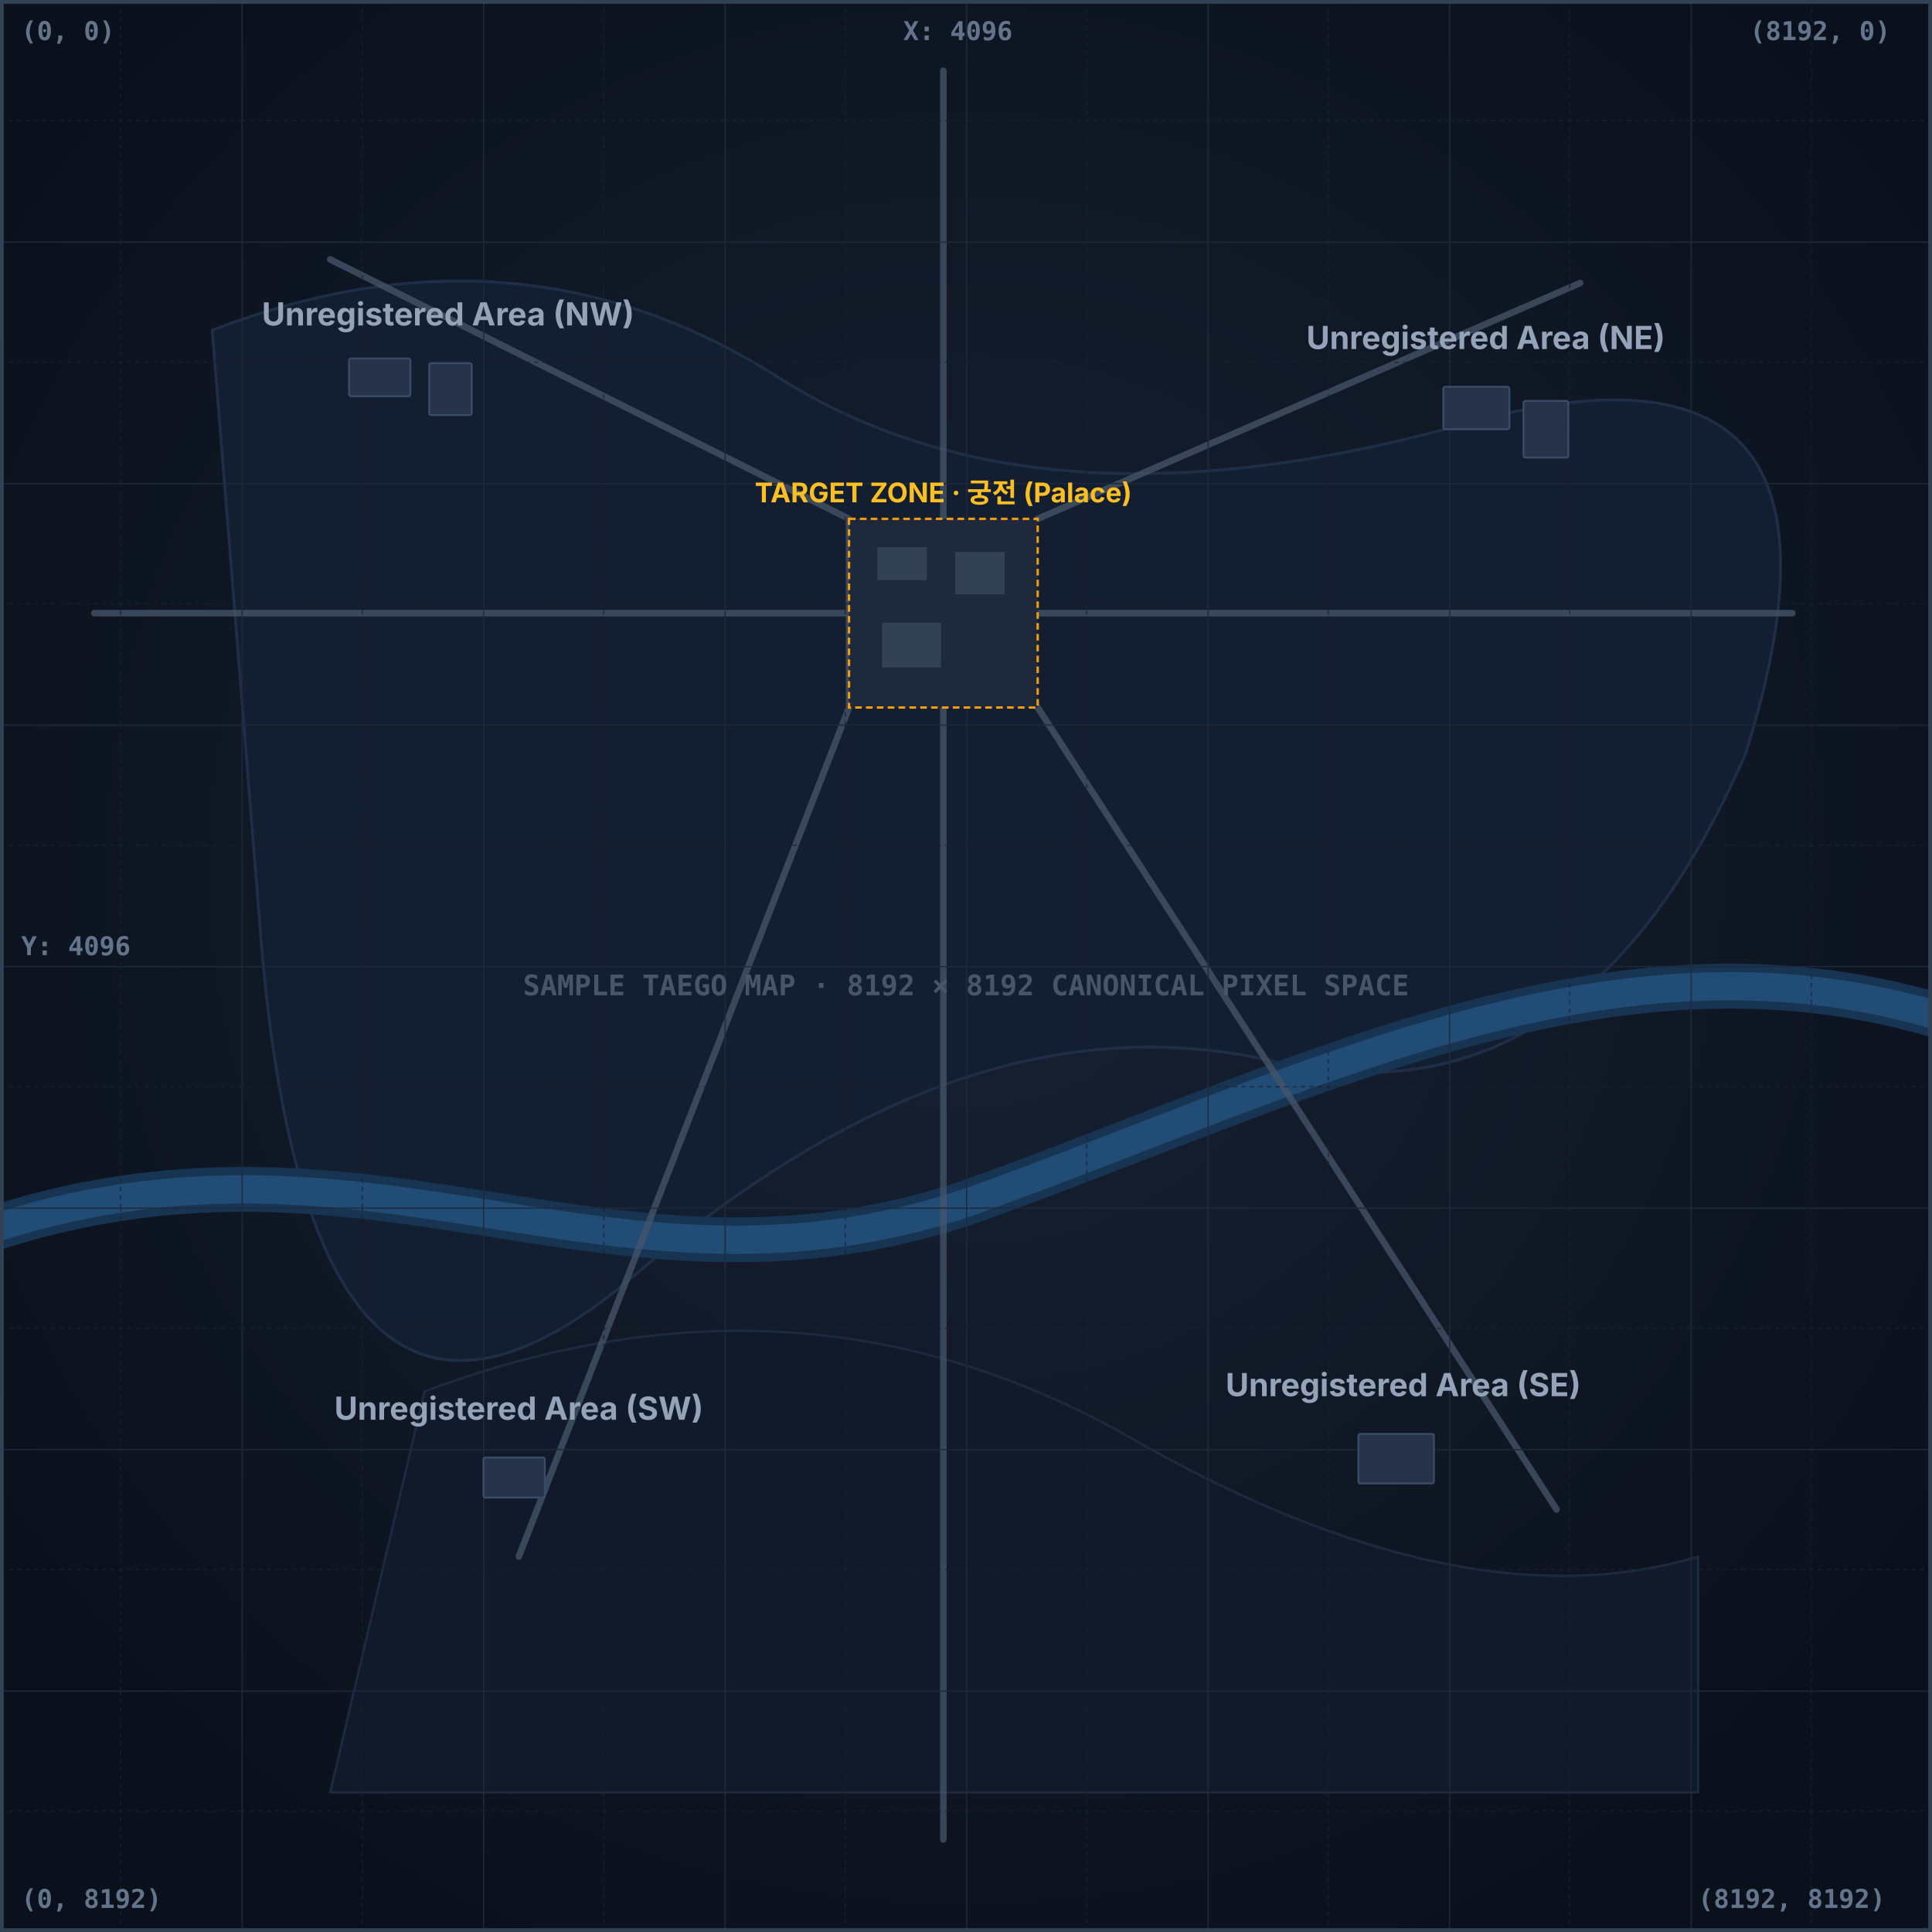
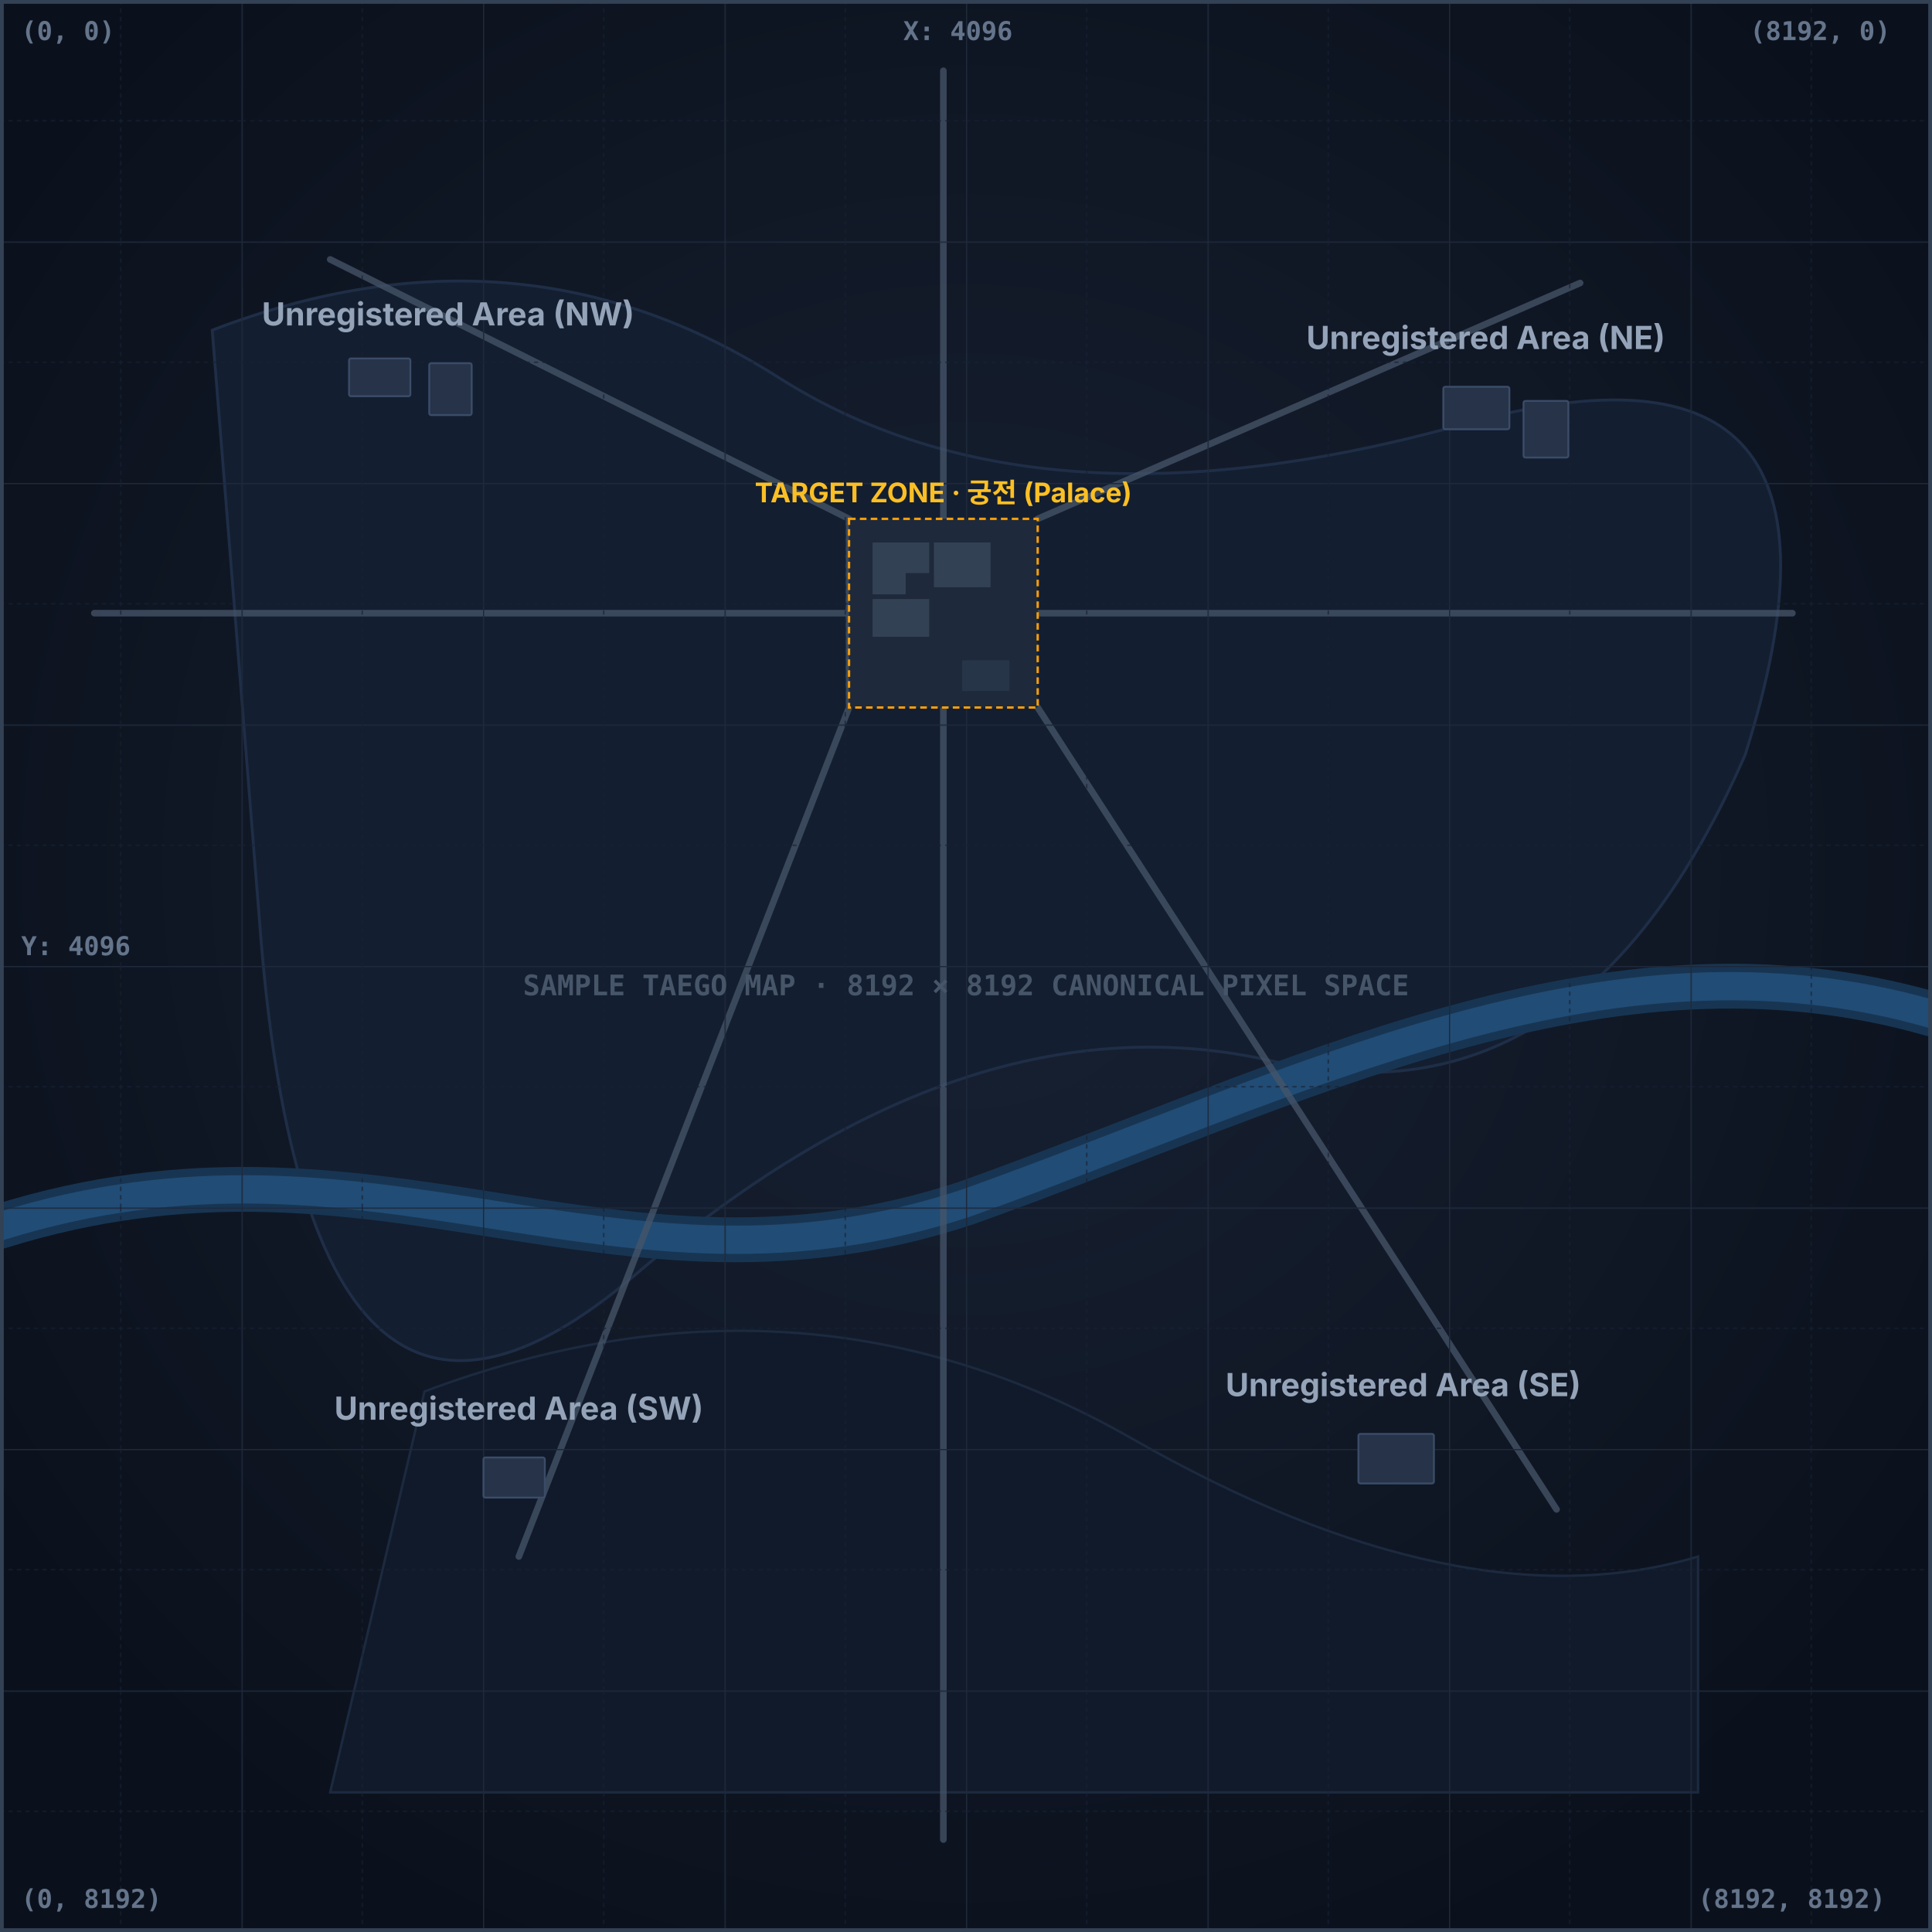
<svg xmlns="http://www.w3.org/2000/svg" width="2048" height="2048" viewBox="0 0 8192 8192">
  <defs>
    <pattern id="grid-1024" width="1024" height="1024" patternUnits="userSpaceOnUse">
      <path d="M 1024 0 L 0 0 0 1024" fill="none" stroke="#1e293b" stroke-width="10" />
      <path d="M 512 0 L 512 1024 M 0 512 L 1024 512" fill="none" stroke="#172033" stroke-width="4" stroke-dasharray="18 18" />
    </pattern>
    <radialGradient id="terrain-glow" cx="50%" cy="45%" r="60%">
      <stop offset="0%" stop-color="#182234" />
      <stop offset="100%" stop-color="#0b111c" />
    </radialGradient>
  </defs>
  <rect width="8192" height="8192" fill="url(#terrain-glow)" />
  <path d="M 900 1400 Q 2200 900 3300 1600 T 6200 1800 T 7400 3200 Q 6700 4800 5400 4500 T 2700 5400 T 1100 3900 Z" fill="#131e30" stroke="#1f2e47" stroke-width="12" />
  <path d="M 1800 5900 Q 3400 5300 4800 6100 T 7200 6600 L 7200 7600 L 1400 7600 Z" fill="#111a2a" stroke="#1c2a40" stroke-width="10" />
  <path d="M 0 5200 C 1600 4700, 2600 5600, 4100 5100 C 5500 4600, 6800 3900, 8192 4300" fill="none" stroke="#173552" stroke-width="190" stroke-linecap="round" />
  <path d="M 0 5200 C 1600 4700, 2600 5600, 4100 5100 C 5500 4600, 6800 3900, 8192 4300" fill="none" stroke="#214c75" stroke-width="120" stroke-linecap="round" />
  <g fill="none" stroke="#475569" stroke-width="28" stroke-linecap="round" stroke-linejoin="round" opacity="0.75">
    <path d="M 400 2600 L 7600 2600" />
    <path d="M 4000 300 L 4000 7800" />
    <path d="M 1400 1100 L 3600 2200 L 3600 3000 L 2200 6600" />
    <path d="M 4400 2200 L 6700 1200" />
    <path d="M 4400 3000 L 6600 6400" />
  </g>
  <rect width="8192" height="8192" fill="url(#grid-1024)" />
  <rect x="8" y="8" width="8176" height="8176" fill="none" stroke="#334155" stroke-width="16" />
  <g fill="#263349" stroke="#3b4c68" stroke-width="8">
    <rect x="1480" y="1520" width="260" height="160" rx="8" />
    <rect x="1820" y="1540" width="180" height="220" rx="8" />
    <rect x="6120" y="1640" width="280" height="180" rx="8" />
    <rect x="6460" y="1700" width="190" height="240" rx="8" />
    <rect x="2050" y="6180" width="260" height="170" rx="8" />
    <rect x="5760" y="6080" width="320" height="210" rx="8" />
  </g>
  <rect x="3600" y="2200" width="800" height="800" fill="#1e293b" stroke="#f59e0b" stroke-width="10" stroke-dasharray="28 18" />
-   <rect x="3720" y="2320" width="210" height="140" fill="#334155" />
-   <rect x="4050" y="2340" width="210" height="180" fill="#334155" />
-   <rect x="3740" y="2640" width="250" height="190" fill="#334155" />
+   <path d="M 3700 2300 H 3940 V 2430 H 3840 V 2520 H 3700 Z" fill="#334155" />
+   <rect x="3960" y="2300" width="240" height="190" fill="#334155" />
+   <rect x="3700" y="2540" width="240" height="160" fill="#334155" />
+   <rect x="4080" y="2800" width="200" height="130" fill="#273549" />
  <g fill="#64748b" font-family="ui-monospace, SFMono-Regular, Menlo, monospace" font-size="110" font-weight="600">
    <text x="90" y="170">(0, 0)</text>
    <text x="3830" y="170">X: 4096</text>
    <text x="7420" y="170">(8192, 0)</text>
    <text x="90" y="4050">Y: 4096</text>
    <text x="90" y="8090">(0, 8192)</text>
    <text x="7200" y="8090">(8192, 8192)</text>
  </g>
  <g fill="#94a3b8" font-family="system-ui, -apple-system, sans-serif" font-size="135" font-weight="700" text-anchor="middle">
    <text x="1900" y="1380">Unregistered Area (NW)</text>
    <text x="6300" y="1480">Unregistered Area (NE)</text>
    <text x="2200" y="6020">Unregistered Area (SW)</text>
    <text x="5950" y="5920">Unregistered Area (SE)</text>
  </g>
  <g fill="#fbbf24" font-family="system-ui, -apple-system, sans-serif" font-size="115" font-weight="700" text-anchor="middle">
    <text x="4000" y="2130">TARGET ZONE · 궁전 (Palace)</text>
  </g>
  <g fill="#475569" font-family="ui-monospace, monospace" font-size="120" font-weight="700" text-anchor="middle">
    <text x="4096" y="4220">SAMPLE TAEGO MAP · 8192 × 8192 CANONICAL PIXEL SPACE</text>
  </g>
</svg>
